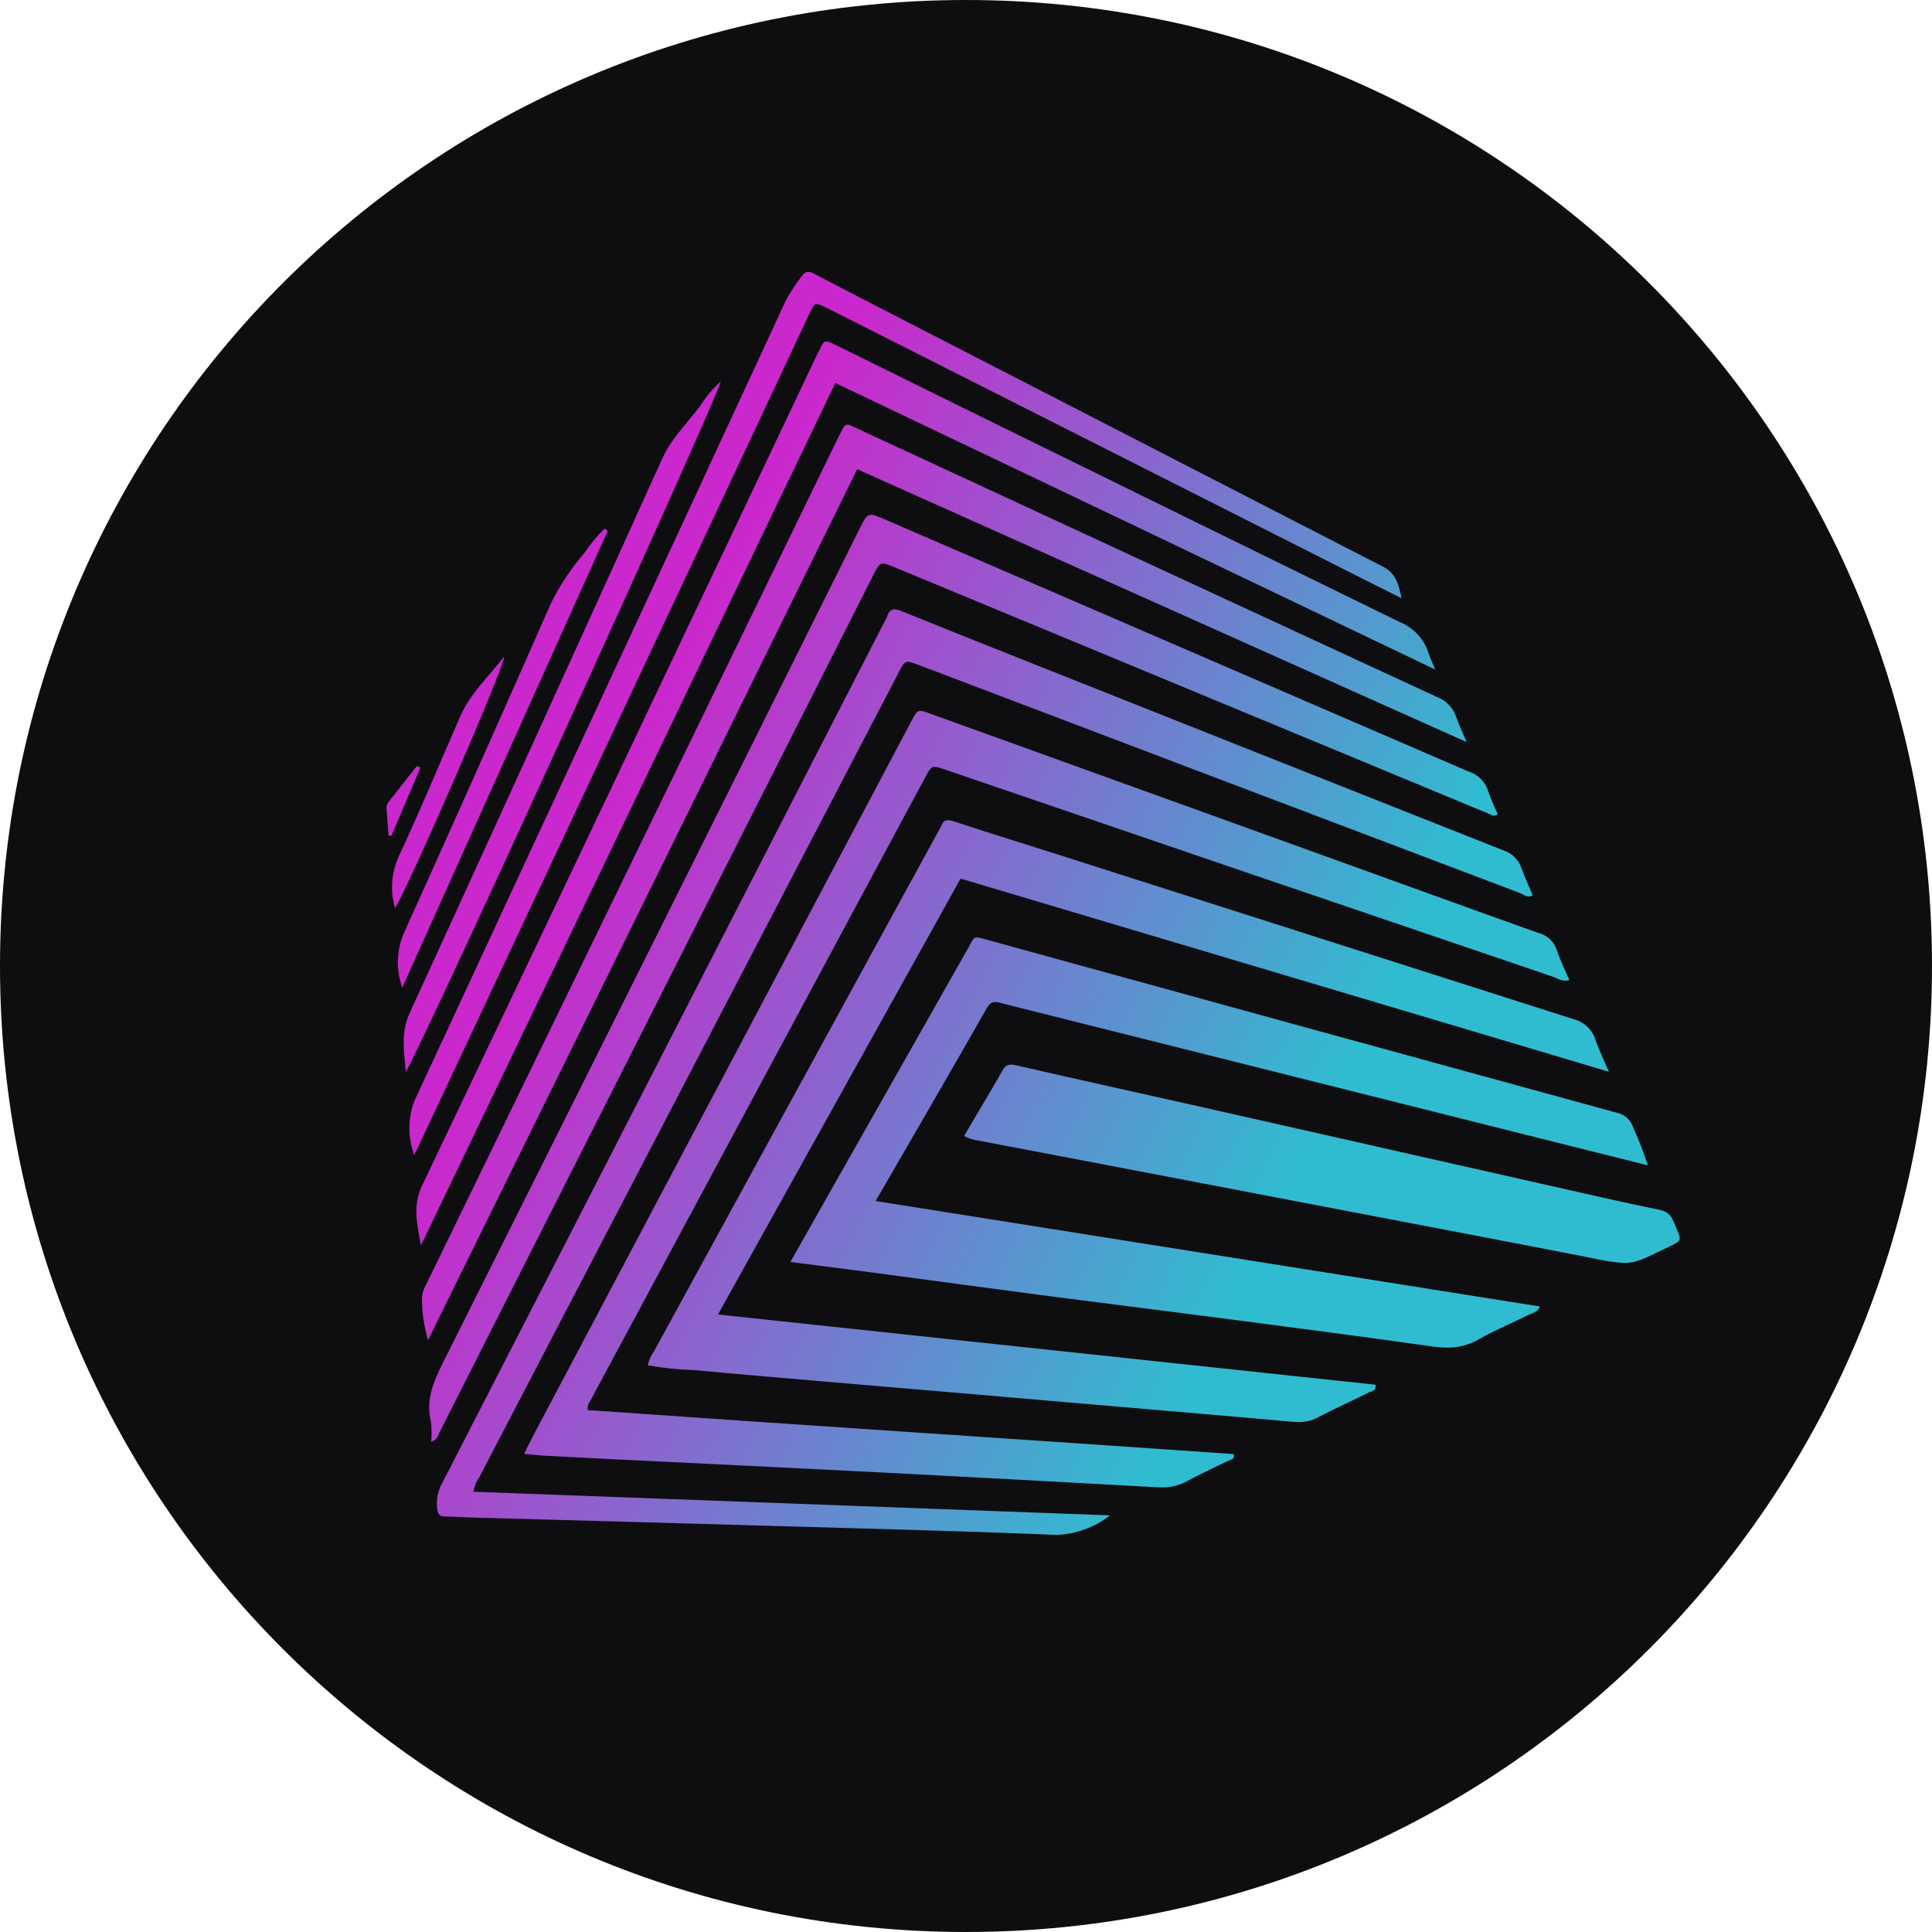
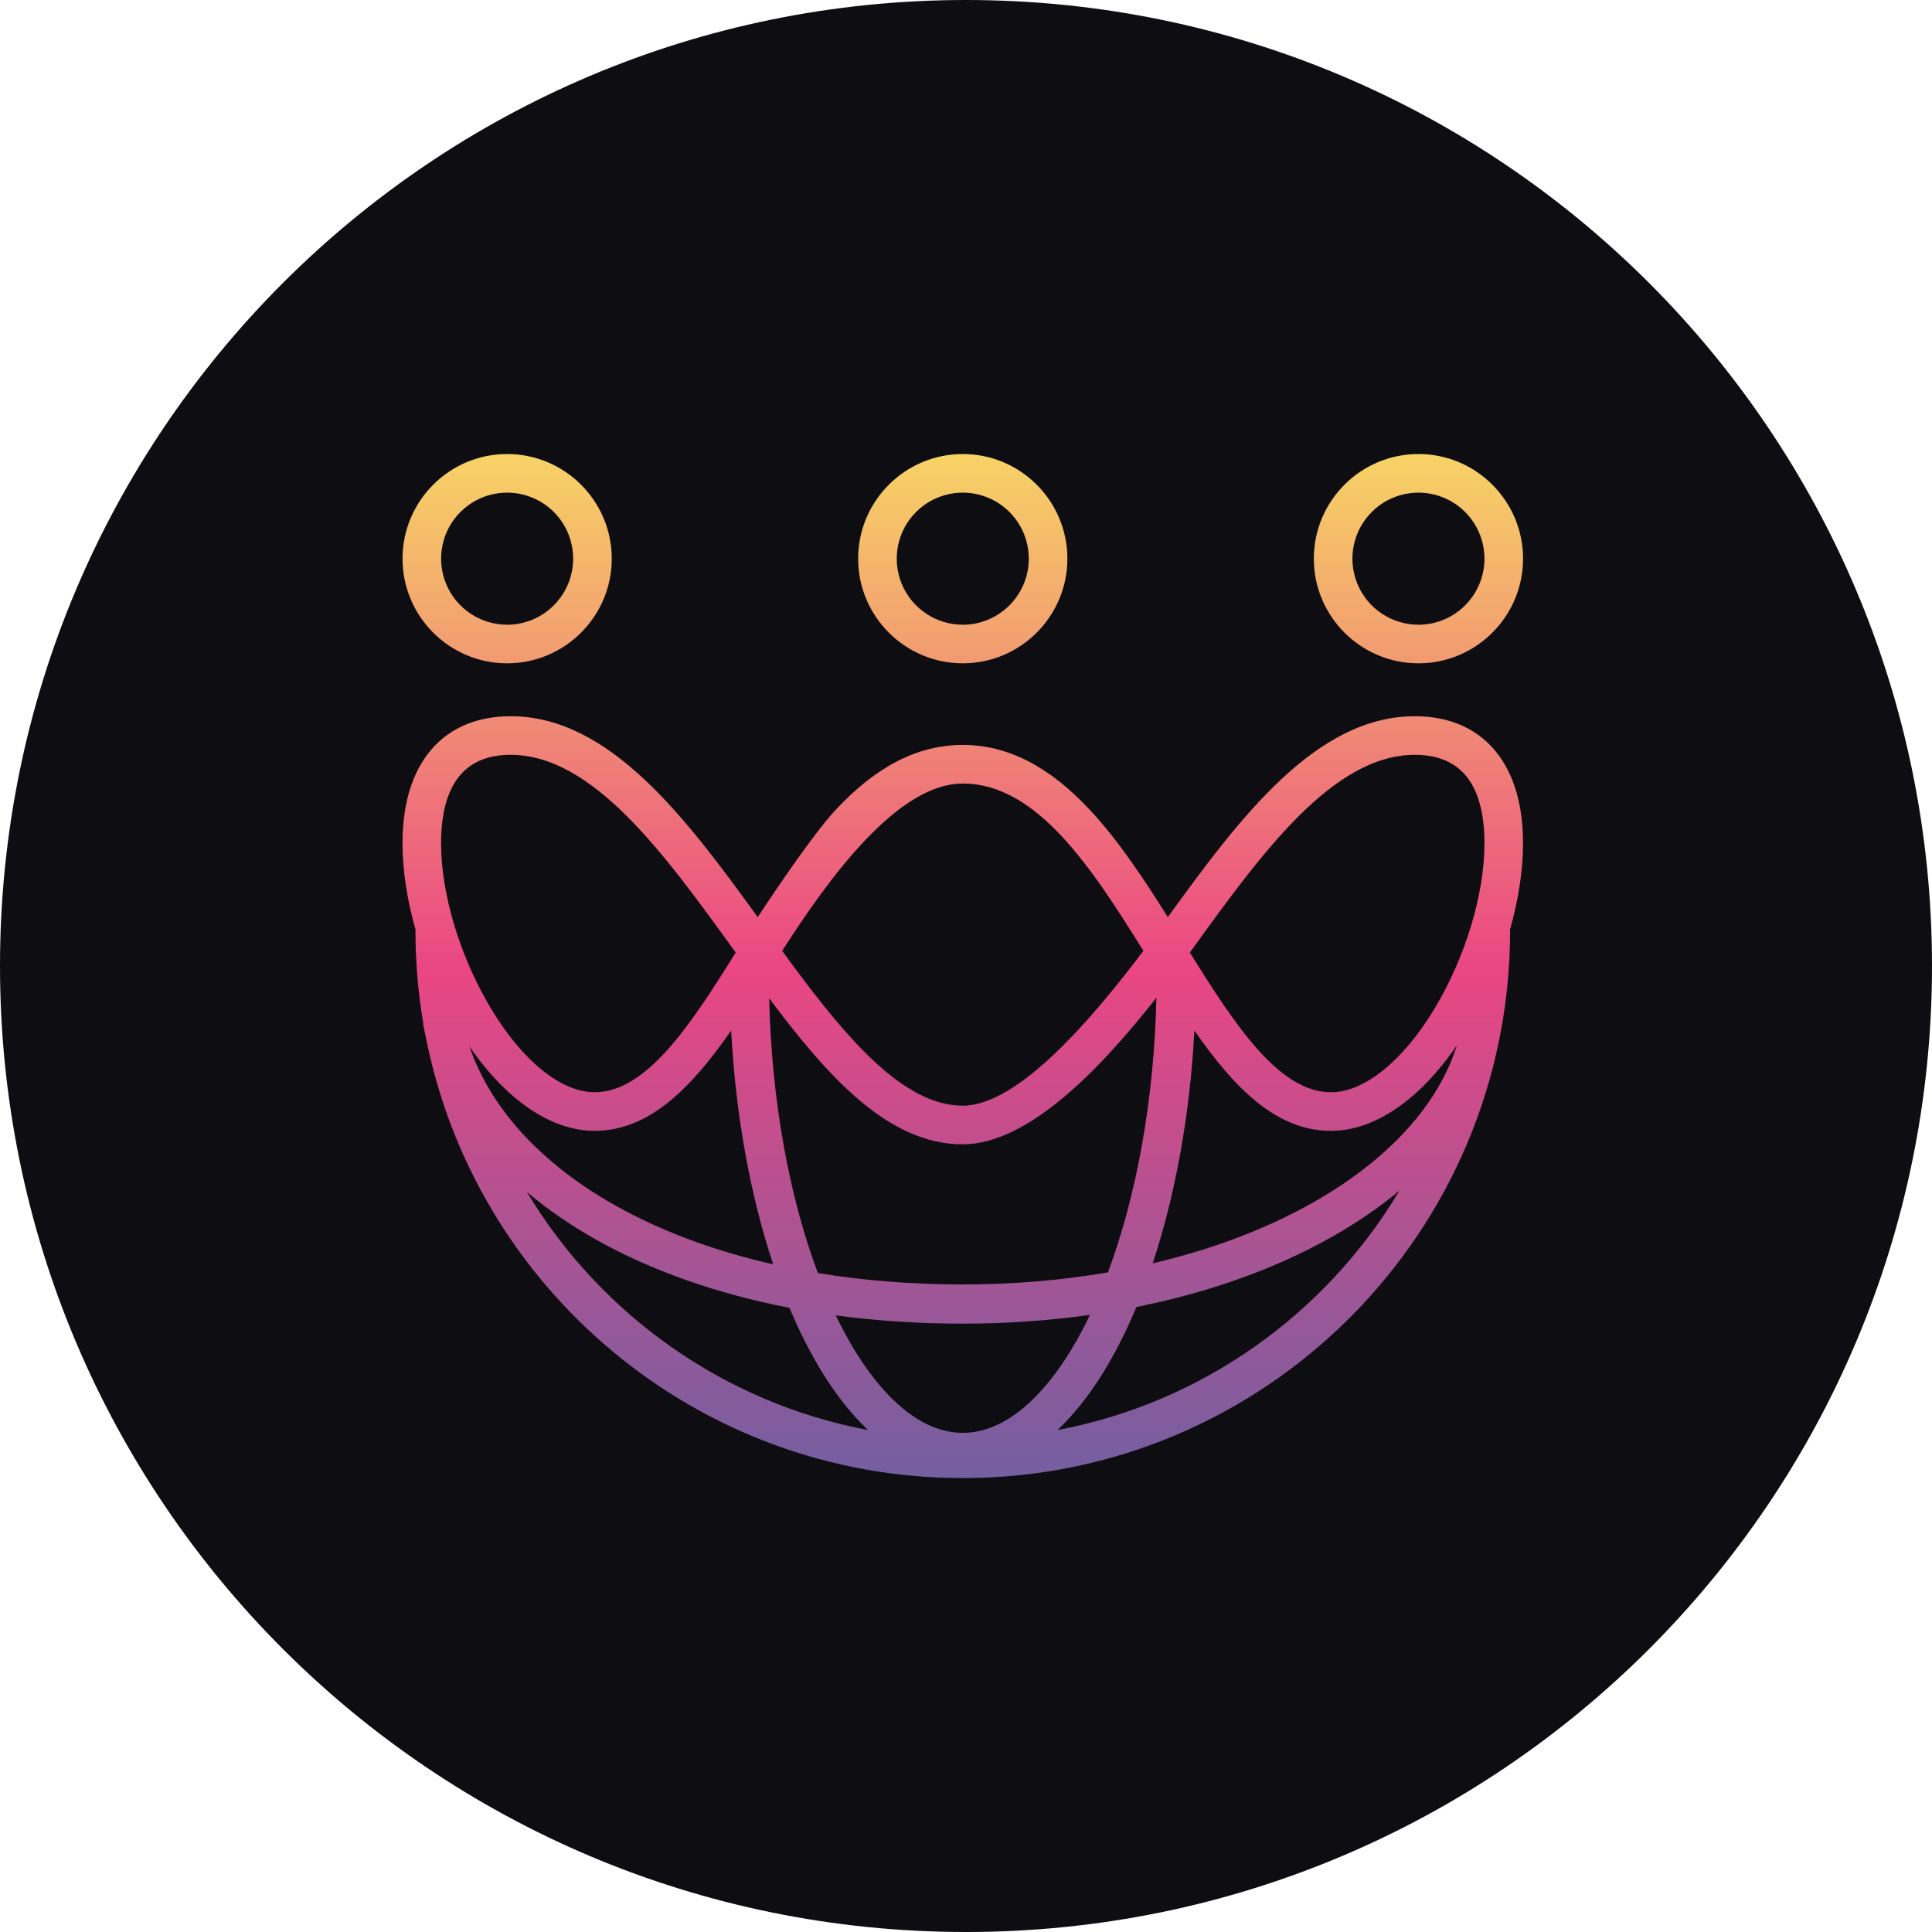
- <svg xmlns="http://www.w3.org/2000/svg" viewBox="0 0 180 180">
-   <path fill="#0e0e11" fill-rule="evenodd" d="M180 90c0-49.706-40.294-90-90-90S0 40.294 0 90s40.294 90 90 90 90-40.294 90-90Z" />
-   <linearGradient id="a" x1="121.074" y1="108.169" x2="56.369" y2="75.926" gradientUnits="userSpaceOnUse">
-     <stop offset="0" stop-color="#30bcd0" />
-     <stop offset="1" stop-color="#ca28cc" />
+ <svg xmlns="http://www.w3.org/2000/svg" viewBox="0 0 600 600">
+   <path fill="#0e0d11" fill-rule="evenodd" d="M600 300C600 134.315 465.685 0 300 0S0 134.315 0 300s134.315 300 300 300 300-134.315 300-300Z" />
+   <linearGradient id="a" x1="299" y1="141" x2="299" y2="459.111" gradientUnits="userSpaceOnUse">
+     <stop offset="0" stop-color="#f7d365" />
+     <stop offset=".502" stop-color="#ea4683" />
+     <stop offset="1" stop-color="#735fa1" />
  </linearGradient>
-   <path fill="url(#a)" d="M98.183 142.994c-8.581-.361-17.169-.568-25.753-.814-9.458-.274-18.916-.539-28.374-.794-.872-.02-1.745-.091-2.618-.1-.492 0-.625-.208-.7-.683a3.868 3.868 0 0 1 .492-2.489A48905.69 48905.69 0 0 0 68.257 85.47c4.703-9.163 9.409-18.324 14.118-27.483.103-.163.19-.335.262-.514.252-.826.7-.808 1.428-.51 4.92 2 9.862 3.956 14.8 5.916a28782.088 28782.088 0 0 0 41.217 16.354 2.611 2.611 0 0 1 1.664 1.642c.314.854.692 1.687 1.054 2.549-.512.28-.877-.105-1.241-.242A42149.717 42149.717 0 0 1 85.6 61.957c-1.257-.476-1.261-.474-1.9.748a452652.801 452652.801 0 0 0-39.073 74.978 2.873 2.873 0 0 0-.514 1.3l59.305 2.2A8.543 8.543 0 0 1 98.481 143c-.098 0-.197-.002-.298-.006Zm9.595-4.431c-8.525-.473-17.049-.93-25.573-1.374-8.431-.433-16.86-.832-25.293-1.245-2.13-.107-4.26-.218-6.392-.332-.519-.032-1.035-.1-1.686-.165.317-.635.558-1.143.82-1.642a254890.191 254890.191 0 0 1 35.273-66.654c.573-1.08.581-1.078 1.714-.671l37.213 13.426c6.495 2.342 12.985 4.7 19.488 7.022.805.194 1.45.795 1.7 1.584.3.941.759 1.838 1.169 2.793-.629.208-1.047-.141-1.469-.286A28707.193 28707.193 0 0 1 88.09 71.714c-1.262-.429-1.272-.437-1.861.657a442160.75 442160.75 0 0 1-31.294 58.255.917.917 0 0 0-.167.748c20.027 1.409 40.115 2.7 60.175 4.1.135.494-.252.494-.484.607-1.3.641-2.628 1.231-3.891 1.934a4.68 4.68 0 0 1-2.347.56c-.147 0-.294-.004-.443-.012Zm-67.629-6.083c-.5-2.033.22-3.724 1.113-5.507a35297.59 35297.59 0 0 0 38.821-77.707c.775-1.552.775-1.552 2.366-.868 18.133 7.837 36.269 15.67 54.407 23.5a2.69 2.69 0 0 1 1.763 1.735c.269.756.577 1.498.922 2.223-.36.292-.59.058-.844-.046L83.421 52.881c-1.407-.582-1.407-.586-2.088.76a262679.102 262679.102 0 0 1-40.382 79.806c-.139.276-.165.675-.782.889a8.3 8.3 0 0 0-.02-1.856Zm80.474 0c-2.8-.256-5.6-.494-8.4-.734-3.962-.347-7.924-.687-11.886-1.02-3.913-.333-7.826-.67-11.74-1.008l-12.173-1.036c-3.911-.337-7.824-.665-11.735-1.034a28.456 28.456 0 0 1-4.341-.449c.104-.48.308-.934.6-1.33 8.81-16.12 17.623-32.236 26.44-48.351.105-.162.198-.332.278-.508.23-.631.556-.707 1.221-.482 3.206 1.07 6.44 2.053 9.664 3.083a85349.487 85349.487 0 0 0 48.04 15.339c.984.239 1.768.98 2.061 1.949.312.9.739 1.771 1.242 2.952l-60.4-17.994-22.6 40.611c20.544 2.2 40.912 4.373 61.254 6.543.107.605-.361.594-.611.717-1.558.778-3.145 1.491-4.689 2.291a3.837 3.837 0 0 1-2.225.457Zm13.077-7c-6.283-.887-12.576-1.707-18.869-2.533-5.572-.729-11.147-1.419-16.719-2.144-5.572-.725-11.143-1.49-16.712-2.227-2.539-.335-5.08-.655-7.762-1 1.4-2.47 2.729-4.822 4.057-7.174l12.441-21.953c.73-1.282.444-1.272 1.979-.85a35900.31 35900.31 0 0 0 58.429 16.048c.77.127 1.4.68 1.627 1.425.517 1.14.97 2.309 1.355 3.5l-8.653-2.166c-17.109-4.297-34.22-8.59-51.333-12.88-.562-.143-1.121-.447-1.588.381-3.373 5.92-6.8 11.808-10.371 17.988l61.89 9.829c-.225.562-.711.6-1.072.782-1.511.764-3.093 1.4-4.558 2.243a5.886 5.886 0 0 1-3.029.809c-.372 0-.744-.027-1.112-.079Zm-94.391-4.47c.02-.484.162-.955.413-1.37l38.427-78.993c.127-.26.278-.506.4-.77a.479.479 0 0 1 .716-.234c.443.195.877.409 1.316.613 17.752 8.23 35.505 16.451 53.259 24.663a3.034 3.034 0 0 1 1.831 1.874c.226.683.548 1.336.971 2.344-19.109-8.555-37.908-16.97-56.779-25.421l-39.985 81.145a14.258 14.258 0 0 1-.569-3.851Zm109.044-3.794c-7.361-1.439-14.73-2.835-22.093-4.244-7.363-1.409-14.734-2.821-22.1-4.228-4.324-.828-8.649-1.653-12.975-2.474a3.893 3.893 0 0 1-1.368-.431c1.225-2.078 2.424-4.064 3.572-6.081.317-.558.611-.663 1.262-.512 5.89 1.36 11.8 2.65 17.691 3.98 10.567 2.38 21.134 4.767 31.7 7.16 3.54.794 7.071 1.618 10.623 2.342 1.042.21 1.209.975 1.524 1.715.482 1.13.484 1.13-.6 1.67-.212.109-.434.2-.653.31-1.83.894-2.58 1.248-3.594 1.248a17.251 17.251 0 0 1-2.989-.455Zm-109.038-6.739c12.31-25.823 24.592-51.66 36.845-77.511.042-.085.087-.173.131-.258.516-1.074.52-1.08 1.545-.578 4.2 2.073 8.403 4.146 12.608 6.219a25779.89 25779.89 0 0 0 39.966 19.609c1.3.519 2.293 1.6 2.7 2.938.121.4.32.78.617 1.489-9.552-4.572-18.791-8.995-28.03-13.41-9.239-4.415-18.49-8.815-27.87-13.289l-38.611 80.351c-.334-1.88-.808-3.658.099-5.56Zm-.736-7.843 25.4-54.7c3.093-6.667 6.18-13.332 9.262-19.995.426-.757.903-1.483 1.43-2.173.339-.534.68-.534 1.2-.254 2.134 1.132 4.29 2.231 6.436 3.339 15.518 7.99 31.038 15.974 46.559 23.953 1.211.619 1.451 1.687 1.719 2.936l-2.95-1.475c-16.695-8.441-33.391-16.881-50.09-25.319-.171-.087-.349-.169-.522-.254-1.093-.546-1.1-.548-1.626.562l-20.085 42.78a76194.5 76194.5 0 0 1-16.332 34.774c-.121.264-.254.518-.393.8a7.27 7.27 0 0 1-.008-4.975Zm-.41-8.252a12317.877 12317.877 0 0 0 23.545-51.683c.856-1.884 2.354-3.3 3.553-4.929a10.682 10.682 0 0 1 1.876-2.223c-.075 1.1-26.95 60.045-29.333 64.325-.182-1.989-.471-3.684.358-5.491Zm-.6-7.315a3372.733 3372.733 0 0 0 13.8-30.941A22.944 22.944 0 0 1 54.5 51.45a12.456 12.456 0 0 1 1.837-2.2l.289.208-19.149 42.553a7.024 7.024 0 0 1 .095-4.945Zm-.417-7.276c2-4.286 3.815-8.655 5.7-12.995.957-2.2 2.72-3.79 4.128-5.646 0 1.086-9.069 21.815-10.171 23.441a6.806 6.806 0 0 1 .346-4.801Zm-.946-1.934c-.069-.862-.145-1.723-.2-2.583a.951.951 0 0 1 .27-.649c.858-1.08 1.708-2.168 2.561-3.252.112.048.22.1.334.147l-2.711 6.36c-.085-.01-.168-.016-.254-.023Z" />
+   <path fill="url(#a)" fill-rule="evenodd" d="M298.997 141c-17.917 0-32.493 14.58-32.493 32.5 0 17.922 14.576 32.502 32.493 32.502 17.916 0 32.49-14.58 32.49-32.501S316.913 141 298.997 141Zm0 53.01a20.5 20.5 0 0 1-18.945-12.66 20.514 20.514 0 0 1 4.443-22.35 20.502 20.502 0 0 1 35.003 14.5 20.538 20.538 0 0 1-20.501 20.516v-.007Zm166.45 40.55c-5.83-7.938-14.831-12.132-26.024-12.132-30.687 0-54.187 31.21-76.745 62.391-7.487-11.935-15.31-23.745-24.113-33.206-12.695-13.64-25.643-20.267-39.568-20.267-13.927 0-26.87 6.618-39.57 20.267-6.562 7.058-18.37 24.457-24.109 33.206-22.561-31.182-46.06-62.39-76.748-62.39-11.193 0-20.194 4.193-26.023 12.13-5.02 6.82-7.547 16.054-7.547 27.433 0 8.37 1.463 17.676 4.12 27.025h-.093c0 9.857.839 19.519 2.449 28.917l-.099.018c.225 1.205.477 2.402.757 3.591 15.173 78.339 84.114 137.49 166.866 137.49 93.874 0 169.973-76.119 169.973-170.016h-.101c2.656-9.35 4.117-18.655 4.117-27.025.011-11.38-2.532-20.614-7.543-27.433Zm-13.022 90.091c-11.565 16.945-25.592 26.544-39.072 26.544-17.076 0-30.13-13.438-42.421-31.156-1.407 26.476-5.988 51.293-12.957 72.308 18.885-4.42 35.657-10.894 49.714-18.844 23.65-13.38 39.08-30.588 44.736-48.852Zm-93.29-14.804c-17.195 21.89-39.733 45.529-60.143 45.529-22.924 0-41.52-20.477-60.124-45.35.746 32.17 6.36 61.924 15.128 85.332 13.975 2.302 28.998 3.537 44.91 3.537 15.911 0 31.041-1.315 45.175-3.739 8.741-23.422 14.328-53.164 15.055-85.31Zm-132.067 10.178c-12.297 17.724-25.355 31.17-42.433 31.17-13.395 0-27.333-9.479-38.856-26.228 6.564 19.186 22.15 36.416 45.483 49.495 13.823 7.748 30.257 13.966 48.866 18.19-7.029-21.082-11.648-46.017-13.06-72.627Zm15.84-24.73c14.52-22.658 35.831-51.957 56.089-51.957 22.947 0 39.884 25.895 56.088 51.958-16.07 21.312-38.955 48.087-56.086 48.087-16.846 0-33.12-17.597-48.936-38.443a568.516 568.516 0 0 1-7.154-9.644Zm202.486 18.132c-9.756 16.14-21.738 25.776-32.041 25.776-16.05 0-29.659-20.587-43.833-43.387.228-.338.485-.684.734-1.013 21.445-29.69 43.642-60.383 69.17-60.383 14.322 0 21.589 9.27 21.589 27.572 0 15.776-5.984 35.497-15.619 51.435Zm-260.752 25.776c-10.305 0-22.287-9.637-32.034-25.776-9.635-15.938-15.626-35.65-15.626-51.435 0-18.302 7.267-27.572 21.588-27.572 25.536 0 47.716 30.693 69.171 60.383.124.17.248.341.37.512l.003.004.004.005.356.492c-14.172 22.8-27.786 43.387-43.832 43.387ZM408.017 173.5c0-17.921 14.575-32.501 32.492-32.501C458.42 141 473 155.58 473 173.5c0 17.922-14.574 32.502-32.49 32.502-17.918 0-32.493-14.58-32.493-32.501Zm21.1 17.052a20.5 20.5 0 0 0 11.392 3.456v.007a20.533 20.533 0 0 0 20.504-20.516 20.51 20.51 0 0 0-12.658-18.947A20.498 20.498 0 0 0 426.011 159a20.518 20.518 0 0 0-4.445 22.35 20.516 20.516 0 0 0 7.552 9.204ZM157.494 141c-17.917 0-32.484 14.58-32.484 32.5 0 17.922 14.567 32.502 32.484 32.502 17.916 0 32.492-14.58 32.492-32.501S175.398 141 157.493 141Zm0 53.01a20.5 20.5 0 0 1-18.943-12.66 20.513 20.513 0 0 1 4.444-22.351 20.502 20.502 0 0 1 35.002 14.502 20.54 20.54 0 0 1-20.503 20.515v-.007ZM269.6 444.12c-44.972-8.476-83.206-36.038-105.972-73.951 6.448 5.456 13.71 10.447 21.682 14.916 16.878 9.46 37.076 16.67 59.868 21.067.45 1.077.908 2.14 1.373 3.188 6.2 14.003 13.738 25.795 22.412 34.173.212.204.424.406.637.607Zm7.82-9.367c-6.424-6.203-12.494-15.089-17.85-26.248 12.477 1.684 25.624 2.568 39.336 2.568 13.746 0 26.992-.944 39.597-2.724-5.374 11.233-11.47 20.17-17.923 26.404-7.167 6.922-14.45 10.228-21.58 10.228-7.13 0-14.413-3.306-21.58-10.228Zm74.03-25.413c.501-1.131.994-2.28 1.479-3.442 23.084-4.612 43.651-12.122 60.754-21.796 7.666-4.338 14.688-9.142 20.94-14.351-22.737 38.128-61.086 65.862-106.223 74.369.214-.2.425-.403.637-.607 8.674-8.378 16.213-20.17 22.412-34.173Z" />
</svg>
